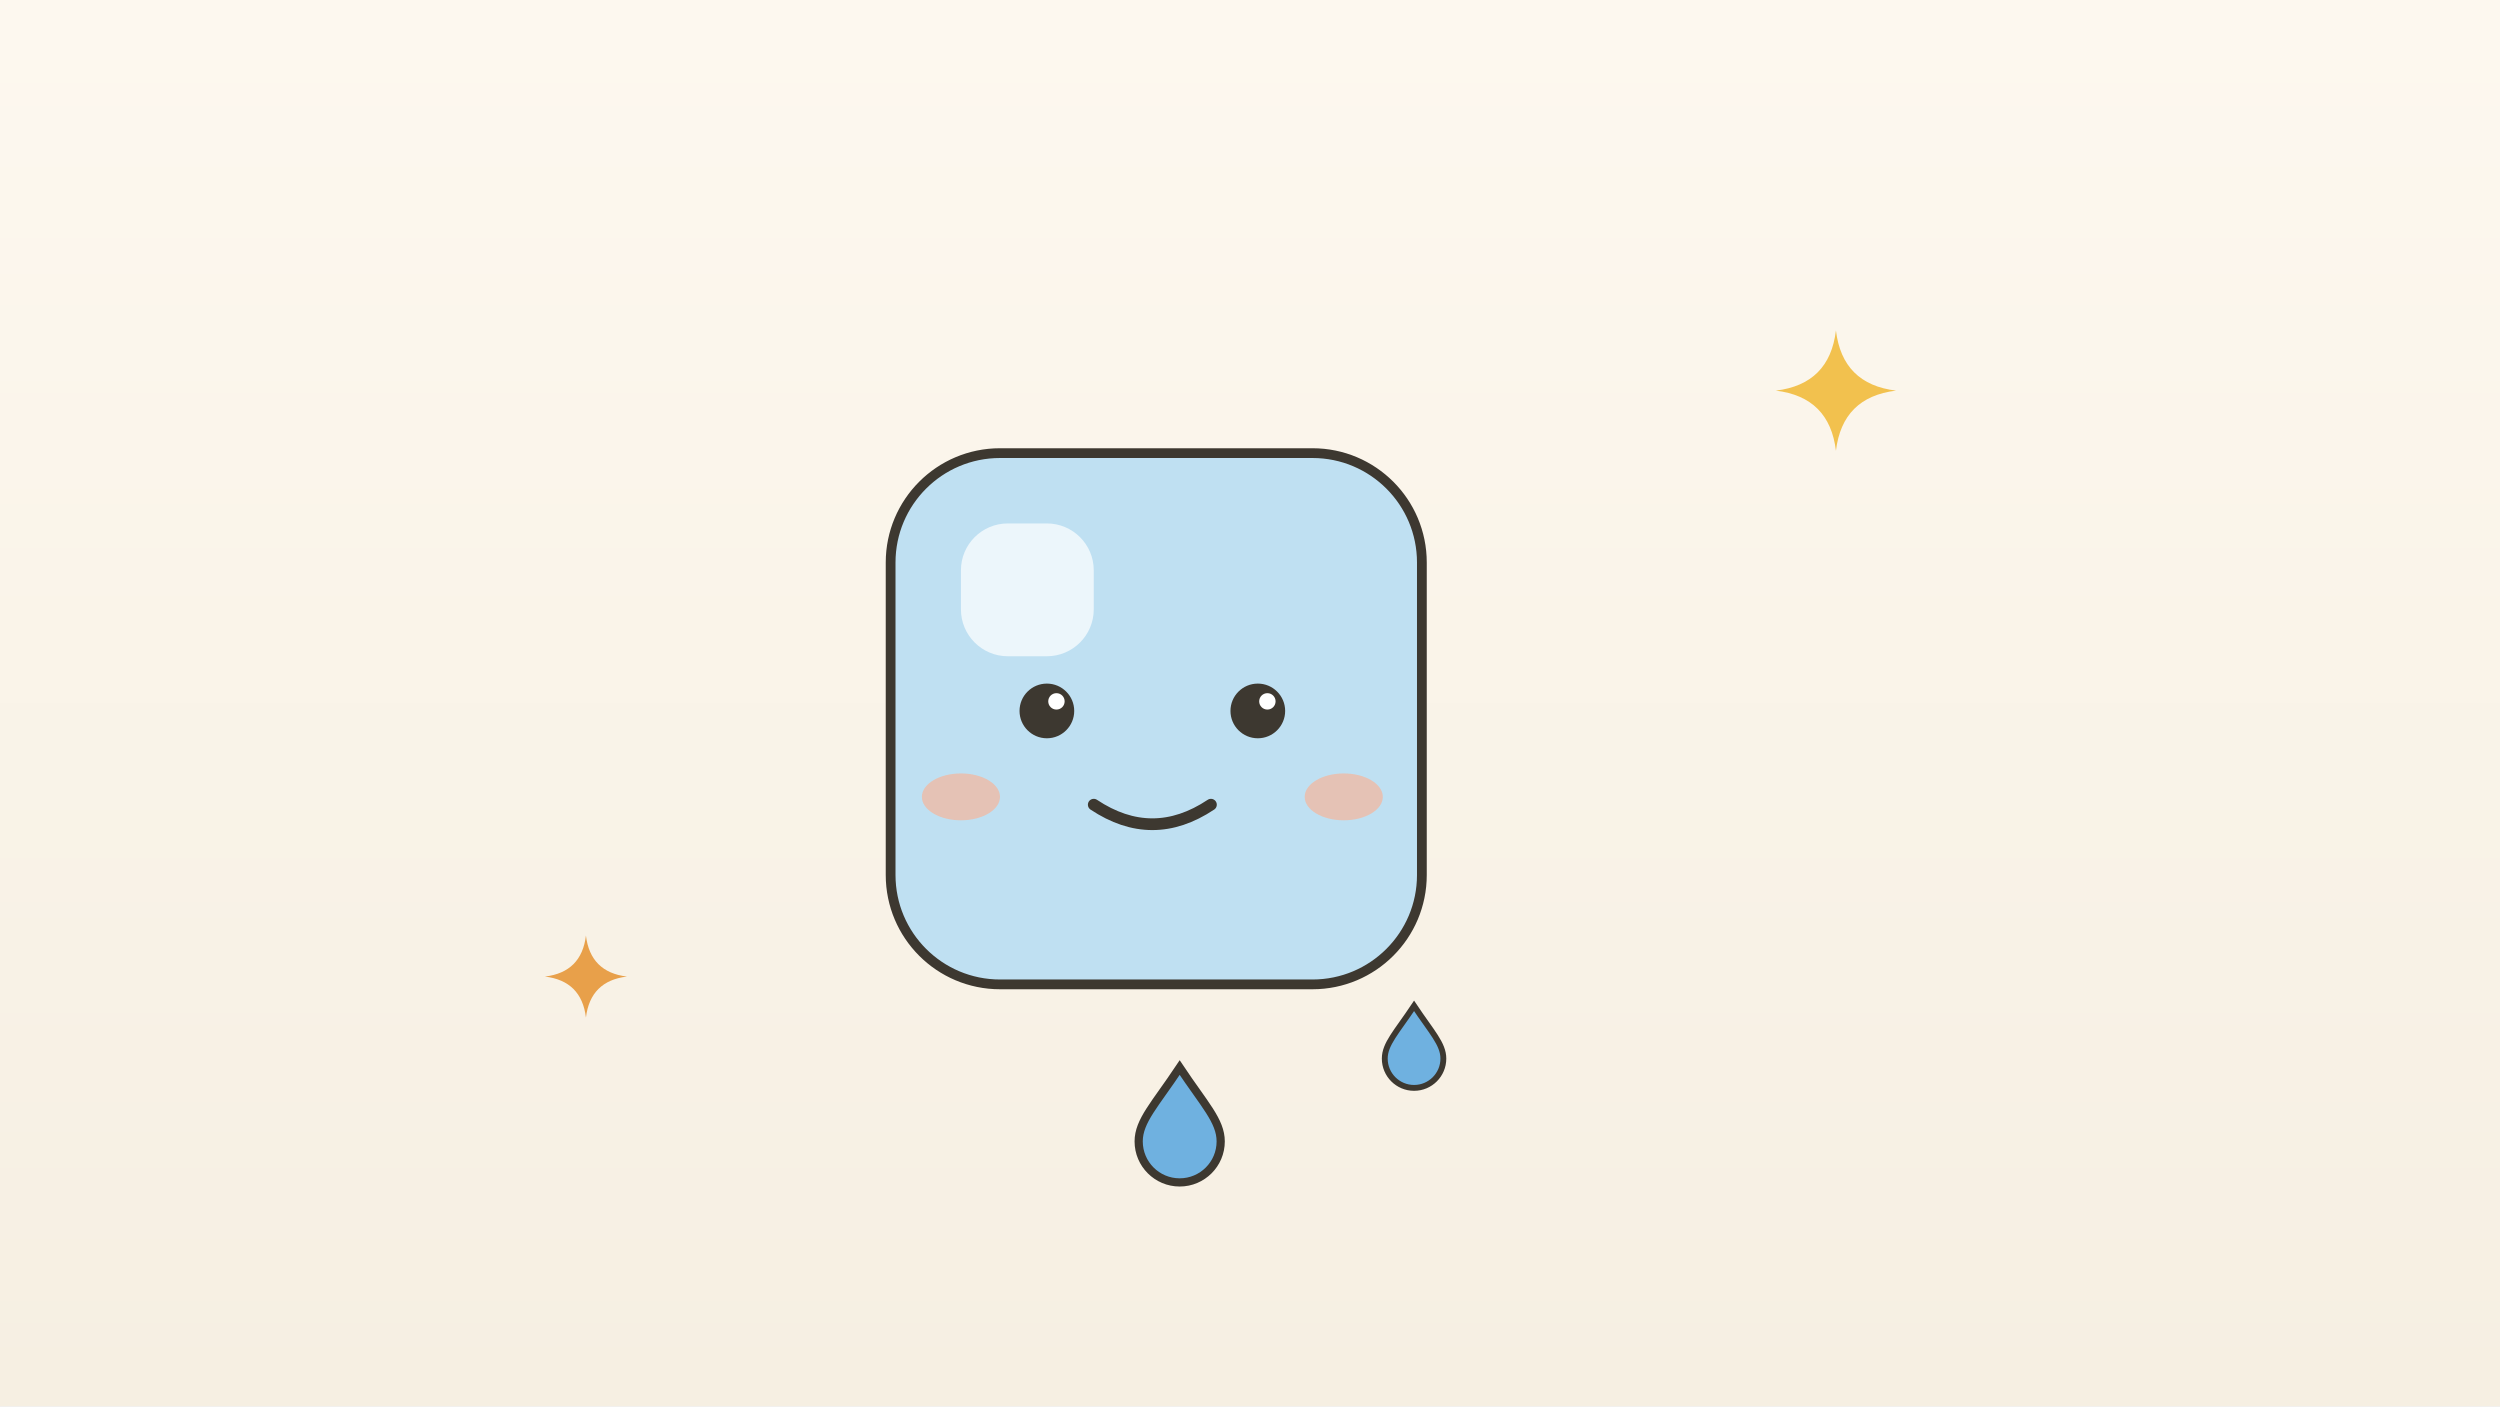
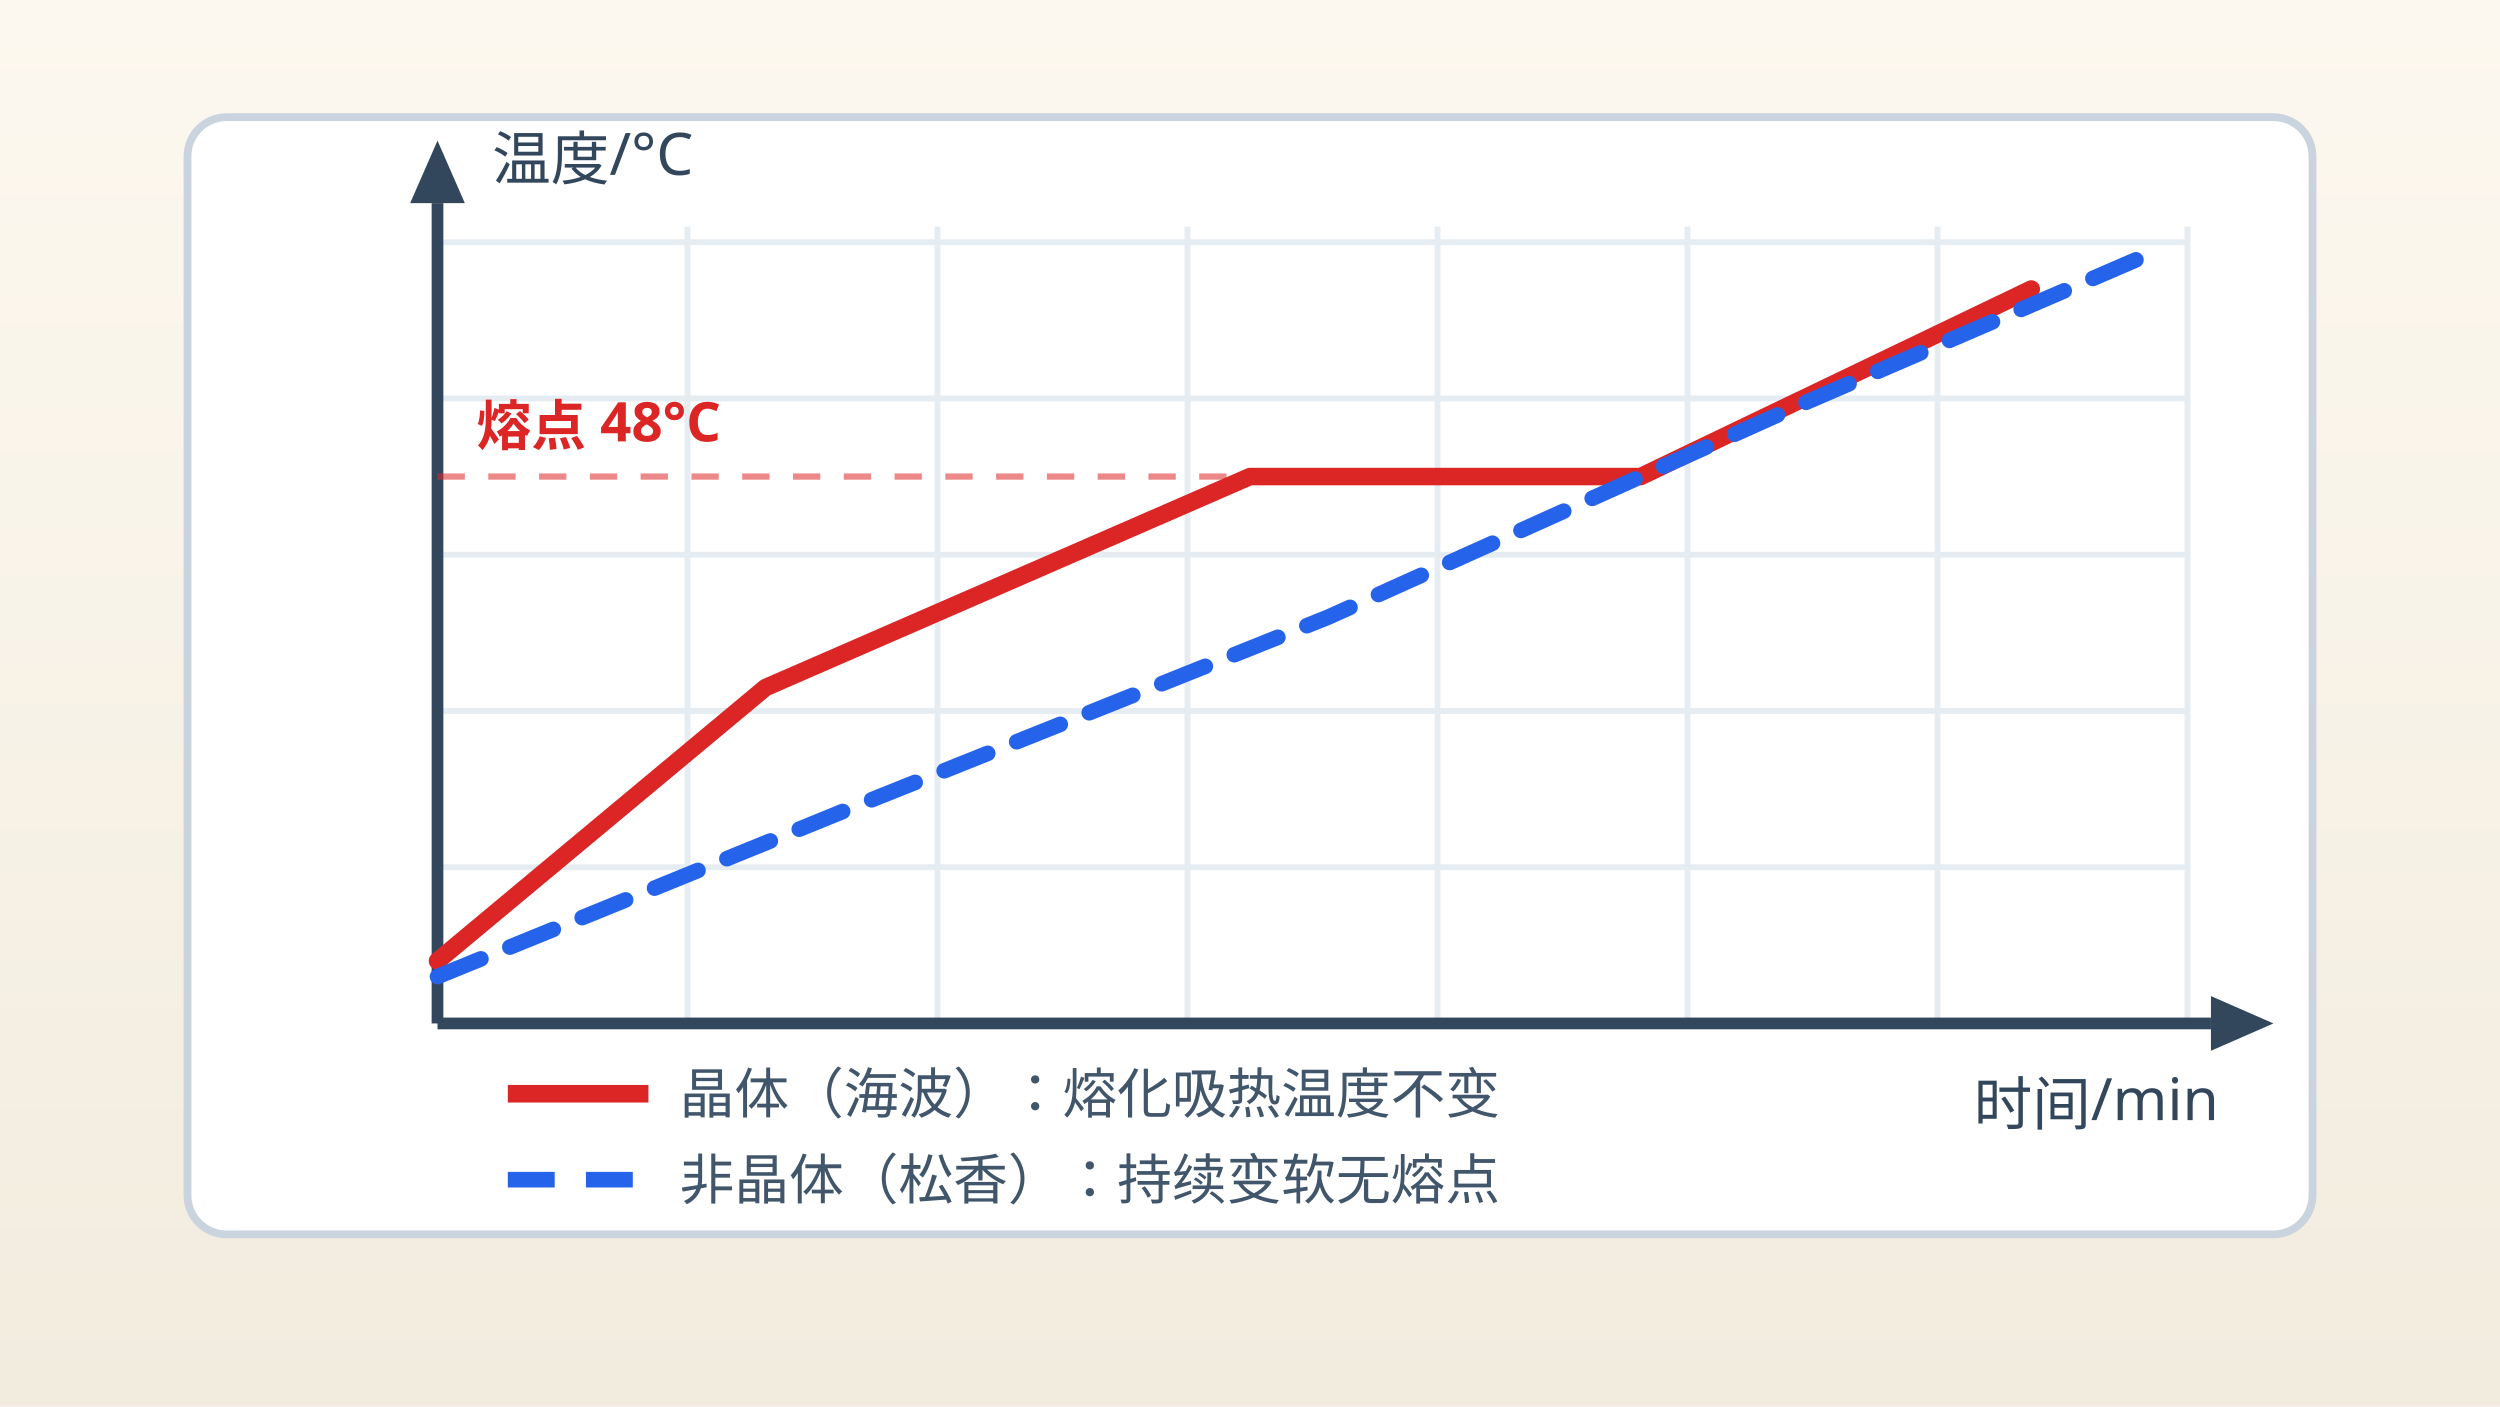
<svg xmlns="http://www.w3.org/2000/svg" viewBox="0 0 640 360" width="640" height="360">
  <defs>
    <linearGradient id="bg" x1="0" y1="0" x2="0" y2="1">
      <stop offset="0" stop-color="#fdf8ef" />
-       <stop offset="1" stop-color="#f6efe2" />
+       <stop offset="1" stop-color="#f2ecdf" />
    </linearGradient>
  </defs>
  <rect width="640" height="360" fill="url(#bg)" />
-   <rect x="228" y="116" width="136" height="136" rx="28" fill="#bfe0f2" stroke="#3d3830" stroke-width="2.5" />
-   <rect x="246" y="134" width="34" height="34" rx="12" fill="#ffffff" opacity="0.7" />
-   <circle cx="268" cy="182" r="7" fill="#3d3830" />
-   <circle cx="270.45" cy="179.55" r="2.1" fill="#ffffff" />
-   <circle cx="322" cy="182" r="7" fill="#3d3830" />
-   <circle cx="324.45" cy="179.55" r="2.1" fill="#ffffff" />
-   <path d="M280.0,206 q15.0,10 30,0" fill="none" stroke="#3d3830" stroke-width="3" stroke-linecap="round" />
-   <ellipse cx="246" cy="204" rx="10" ry="6" fill="#f2b8a0" opacity="0.75" />
-   <ellipse cx="344" cy="204" rx="10" ry="6" fill="#f2b8a0" opacity="0.75" />
-   <path d="M0,-14 C6,-5 10,-1 10,4 A10,10 0 0,1 -10,4 C-10,-1 -6,-5 0,-14 Z" transform="translate(302,288) scale(1.05)" fill="#6fb1e0" stroke="#3d3830" stroke-width="2" />
-   <path d="M0,-14 C6,-5 10,-1 10,4 A10,10 0 0,1 -10,4 C-10,-1 -6,-5 0,-14 Z" transform="translate(362,268) scale(0.75)" fill="#6fb1e0" stroke="#3d3830" stroke-width="2" />
-   <path d="M0,-14 Q1.5,-1.5 14,0 Q1.5,1.5 0,14 Q-1.5,1.5 -14,0 Q-1.5,-1.5 0,-14 Z" transform="translate(470,100) scale(1.1)" fill="#f2c14e" />
-   <path d="M0,-14 Q1.5,-1.5 14,0 Q1.5,1.5 0,14 Q-1.5,1.5 -14,0 Q-1.5,-1.5 0,-14 Z" transform="translate(150,250) scale(0.75)" fill="#e8a04a" />
+   <rect x="48" y="30" width="544" height="286" rx="10" fill="#ffffff" stroke="#c9d4de" stroke-width="2" />
+   <g stroke="#e5edf3" stroke-width="1.5">
+     <line x1="112" y1="58" x2="112" y2="262" />
+     <line x1="176" y1="58" x2="176" y2="262" />
+     <line x1="240" y1="58" x2="240" y2="262" />
+     <line x1="304" y1="58" x2="304" y2="262" />
+     <line x1="368" y1="58" x2="368" y2="262" />
+     <line x1="432" y1="58" x2="432" y2="262" />
+     <line x1="496" y1="58" x2="496" y2="262" />
+     <line x1="560" y1="58" x2="560" y2="262" />
+     <line x1="112" y1="222" x2="560" y2="222" />
+     <line x1="112" y1="182" x2="560" y2="182" />
+     <line x1="112" y1="142" x2="560" y2="142" />
+     <line x1="112" y1="102" x2="560" y2="102" />
+     <line x1="112" y1="62" x2="560" y2="62" />
+   </g>
+   <line x1="112" y1="262" x2="566" y2="262" stroke="#33475c" stroke-width="3" />
+   <path d="M566 255 L582 262 L566 269 Z" fill="#33475c" />
+   <line x1="112" y1="262" x2="112" y2="52" stroke="#33475c" stroke-width="3" />
+   <path d="M105 52 L112 36 L119 52 Z" fill="#33475c" />
+   <text x="568" y="288" font-size="15" fill="#33475c" font-family="sans-serif" text-anchor="end">时间/min</text>
+   <text x="126" y="46" font-size="15" fill="#33475c" font-family="sans-serif">温度/°C</text>
+   <path d="M112 246 L196 176 L320 122 L420 122 L520 74" fill="none" stroke="#dc2626" stroke-width="4.5" stroke-linecap="round" stroke-linejoin="round" />
+   <line x1="112" y1="122" x2="420" y2="122" stroke="#dc2626" stroke-width="1.6" stroke-dasharray="7 6" opacity=".55" />
+   <text x="122" y="114" font-size="14" font-weight="700" fill="#dc2626" font-family="sans-serif">熔点 48°C</text>
+   <path d="M112 250 L220 206 L340 158 L460 104 L548 66" fill="none" stroke="#2563eb" stroke-width="4" stroke-dasharray="12 8" stroke-linecap="round" />
+   <g font-family="sans-serif" font-size="14">
+     <line x1="130" y1="280" x2="166" y2="280" stroke="#dc2626" stroke-width="4.5" />
+     <text x="174" y="285" fill="#41566b">晶体（海波）：熔化吸热温度不变</text>
+     <line x1="130" y1="302" x2="166" y2="302" stroke="#2563eb" stroke-width="4" stroke-dasharray="12 8" />
+     <text x="174" y="307" fill="#41566b">非晶体（松香）：持续变软无熔点</text>
+   </g>
</svg>
